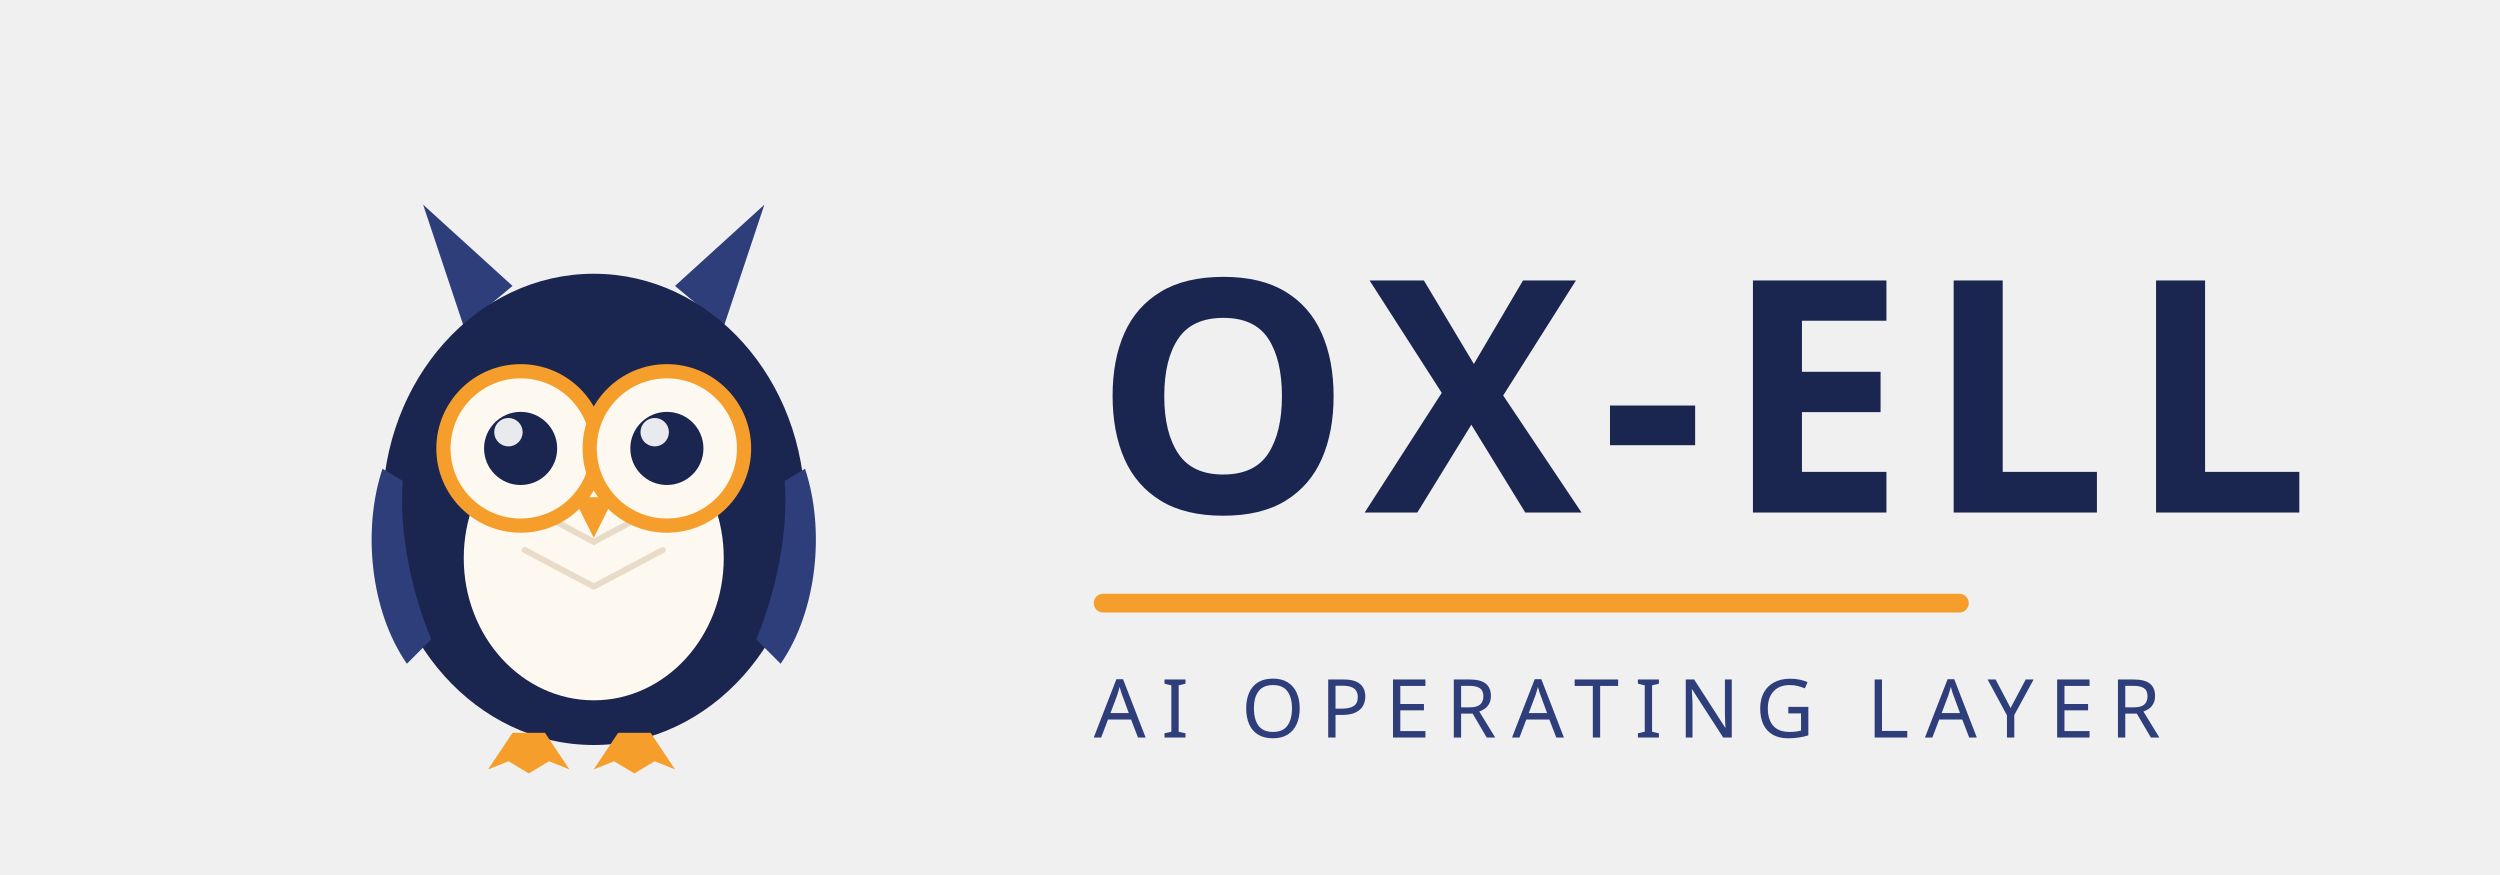
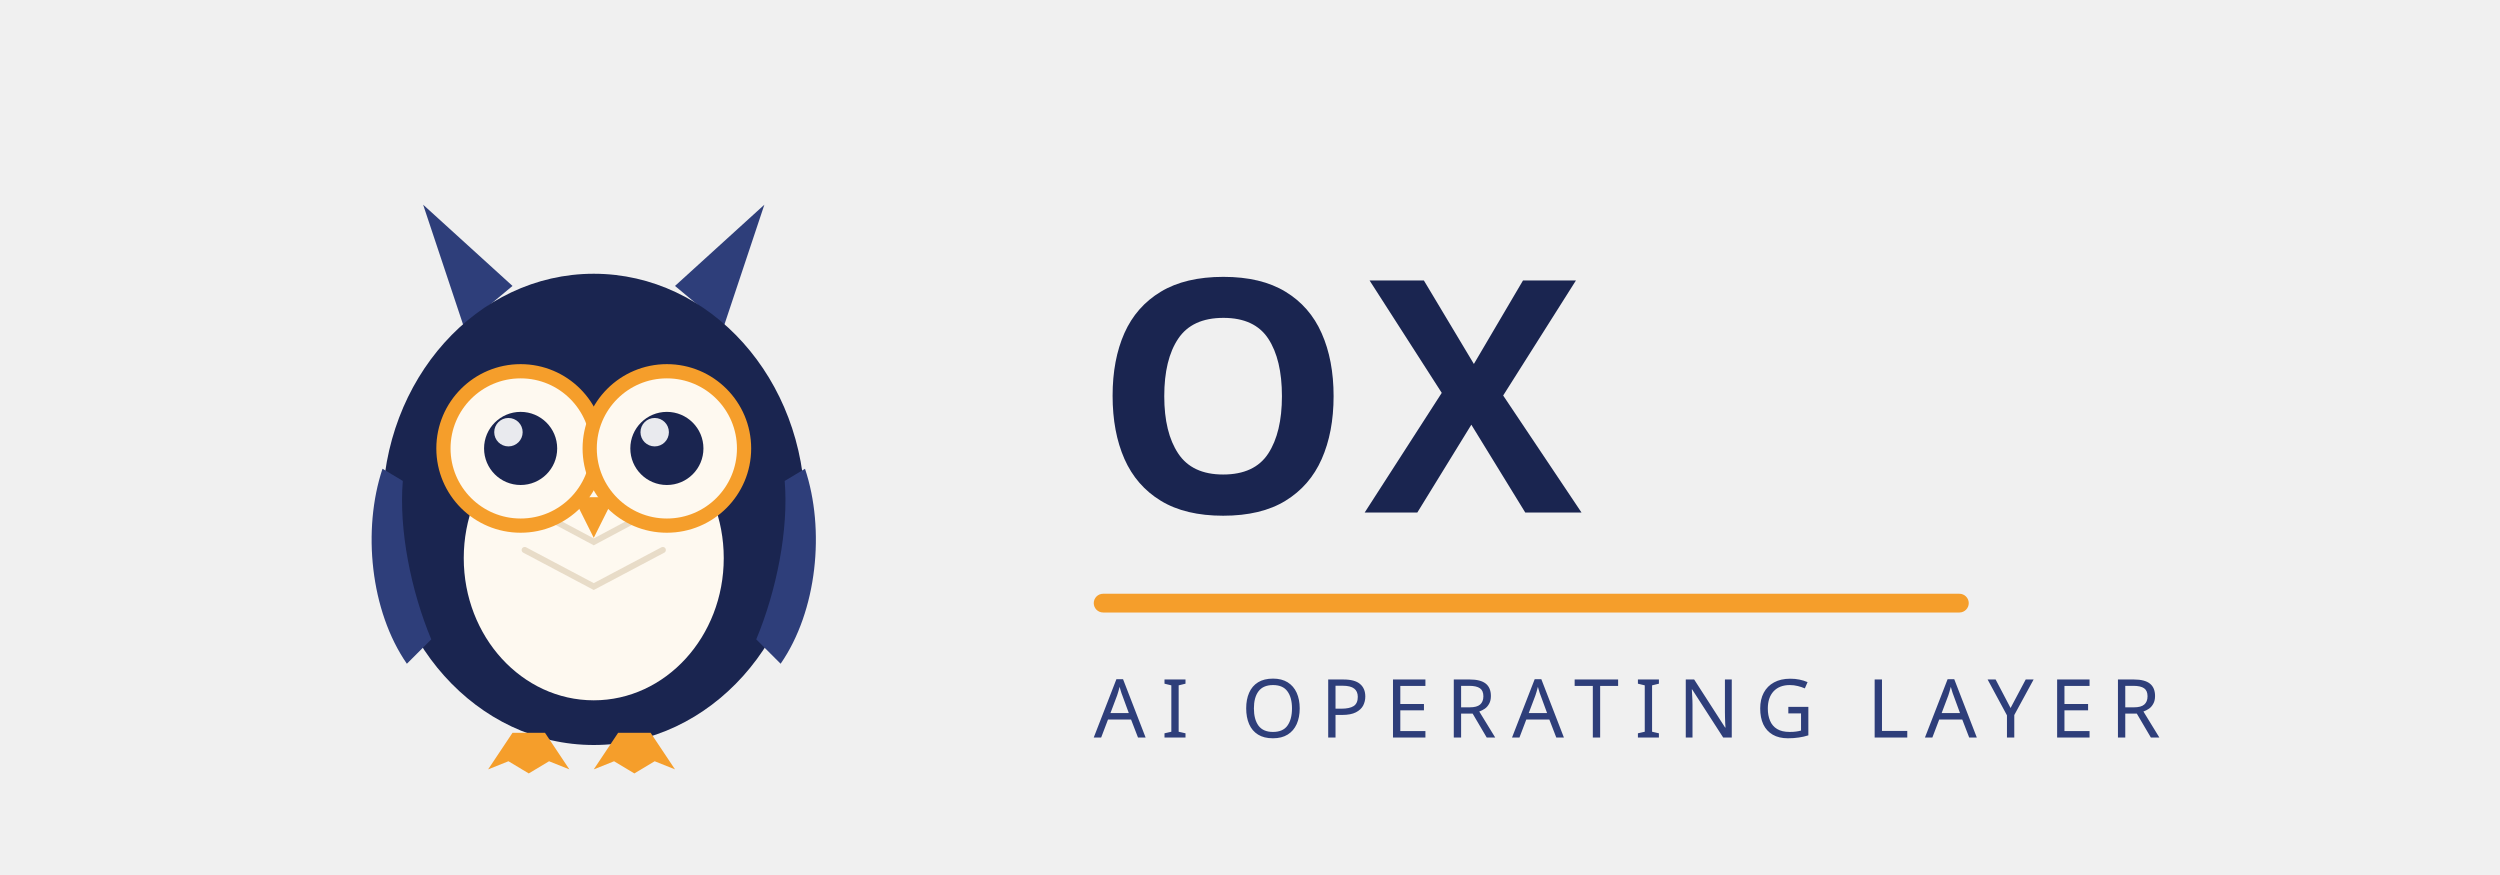
<svg xmlns="http://www.w3.org/2000/svg" viewBox="0 0 400 140" role="img" aria-labelledby="title desc">
  <g transform="translate(30, 10) scale(0.65)">
    <path d="M68 65 L58 35 L80 55 Z" fill="#2e3e7a" />
    <path d="M132 65 L142 35 L120 55 Z" fill="#2e3e7a" />
    <ellipse cx="100" cy="110" rx="52" ry="58" fill="#1a2550" />
    <ellipse cx="100" cy="122" rx="32" ry="35" fill="#fef9f0" />
    <path d="M85 110 L100 118 L115 110" fill="none" stroke="#e8dcc8" stroke-width="1.5" stroke-linecap="round" />
    <path d="M83 120 L100 129 L117 120" fill="none" stroke="#e8dcc8" stroke-width="1.5" stroke-linecap="round" />
    <circle cx="82" cy="95" r="19" fill="#fef9f0" />
    <circle cx="82" cy="95" r="19" fill="none" stroke="#f59e2b" stroke-width="3.5" />
    <circle cx="82" cy="95" r="9" fill="#1a2550" />
    <circle cx="79" cy="91" r="3.5" fill="#fff" opacity="0.9" />
    <circle cx="118" cy="95" r="19" fill="#fef9f0" />
    <circle cx="118" cy="95" r="19" fill="none" stroke="#f59e2b" stroke-width="3.5" />
    <circle cx="118" cy="95" r="9" fill="#1a2550" />
    <circle cx="115" cy="91" r="3.5" fill="#fff" opacity="0.9" />
    <path d="M95 107 L100 117 L105 107 Z" fill="#f59e2b" />
    <path d="M48 100 C43 115, 45 135, 54 148 L60 142 C55 130, 52 115, 53 103 Z" fill="#2e3e7a" />
    <path d="M152 100 C157 115, 155 135, 146 148 L140 142 C145 130, 148 115, 147 103 Z" fill="#2e3e7a" />
    <g fill="#f59e2b">
      <path d="M80 165 L74 174 L79 172 L84 175 L89 172 L94 174 L88 165" />
      <path d="M106 165 L100 174 L105 172 L110 175 L115 172 L120 174 L114 165" />
    </g>
  </g>
-   <text x="175" y="82" font-family="'Fredoka', 'Nunito', 'Quicksand', sans-serif" font-size="52" font-weight="700" fill="#1a2550" letter-spacing="3">OX-ELL</text>
+   <text x="175" y="82" font-family="'Fredoka', 'Nunito', 'Quicksand', sans-serif" font-size="52" font-weight="700" fill="#1a2550" letter-spacing="3">OX</text>
  <rect x="175" y="95" width="140" height="3" rx="1.5" fill="#f59e2b" />
  <text x="175" y="118" font-family="'DM Sans', 'Segoe UI', sans-serif" font-size="13" font-weight="500" fill="#2e3e7a" letter-spacing="2.5">AI OPERATING LAYER</text>
</svg>
